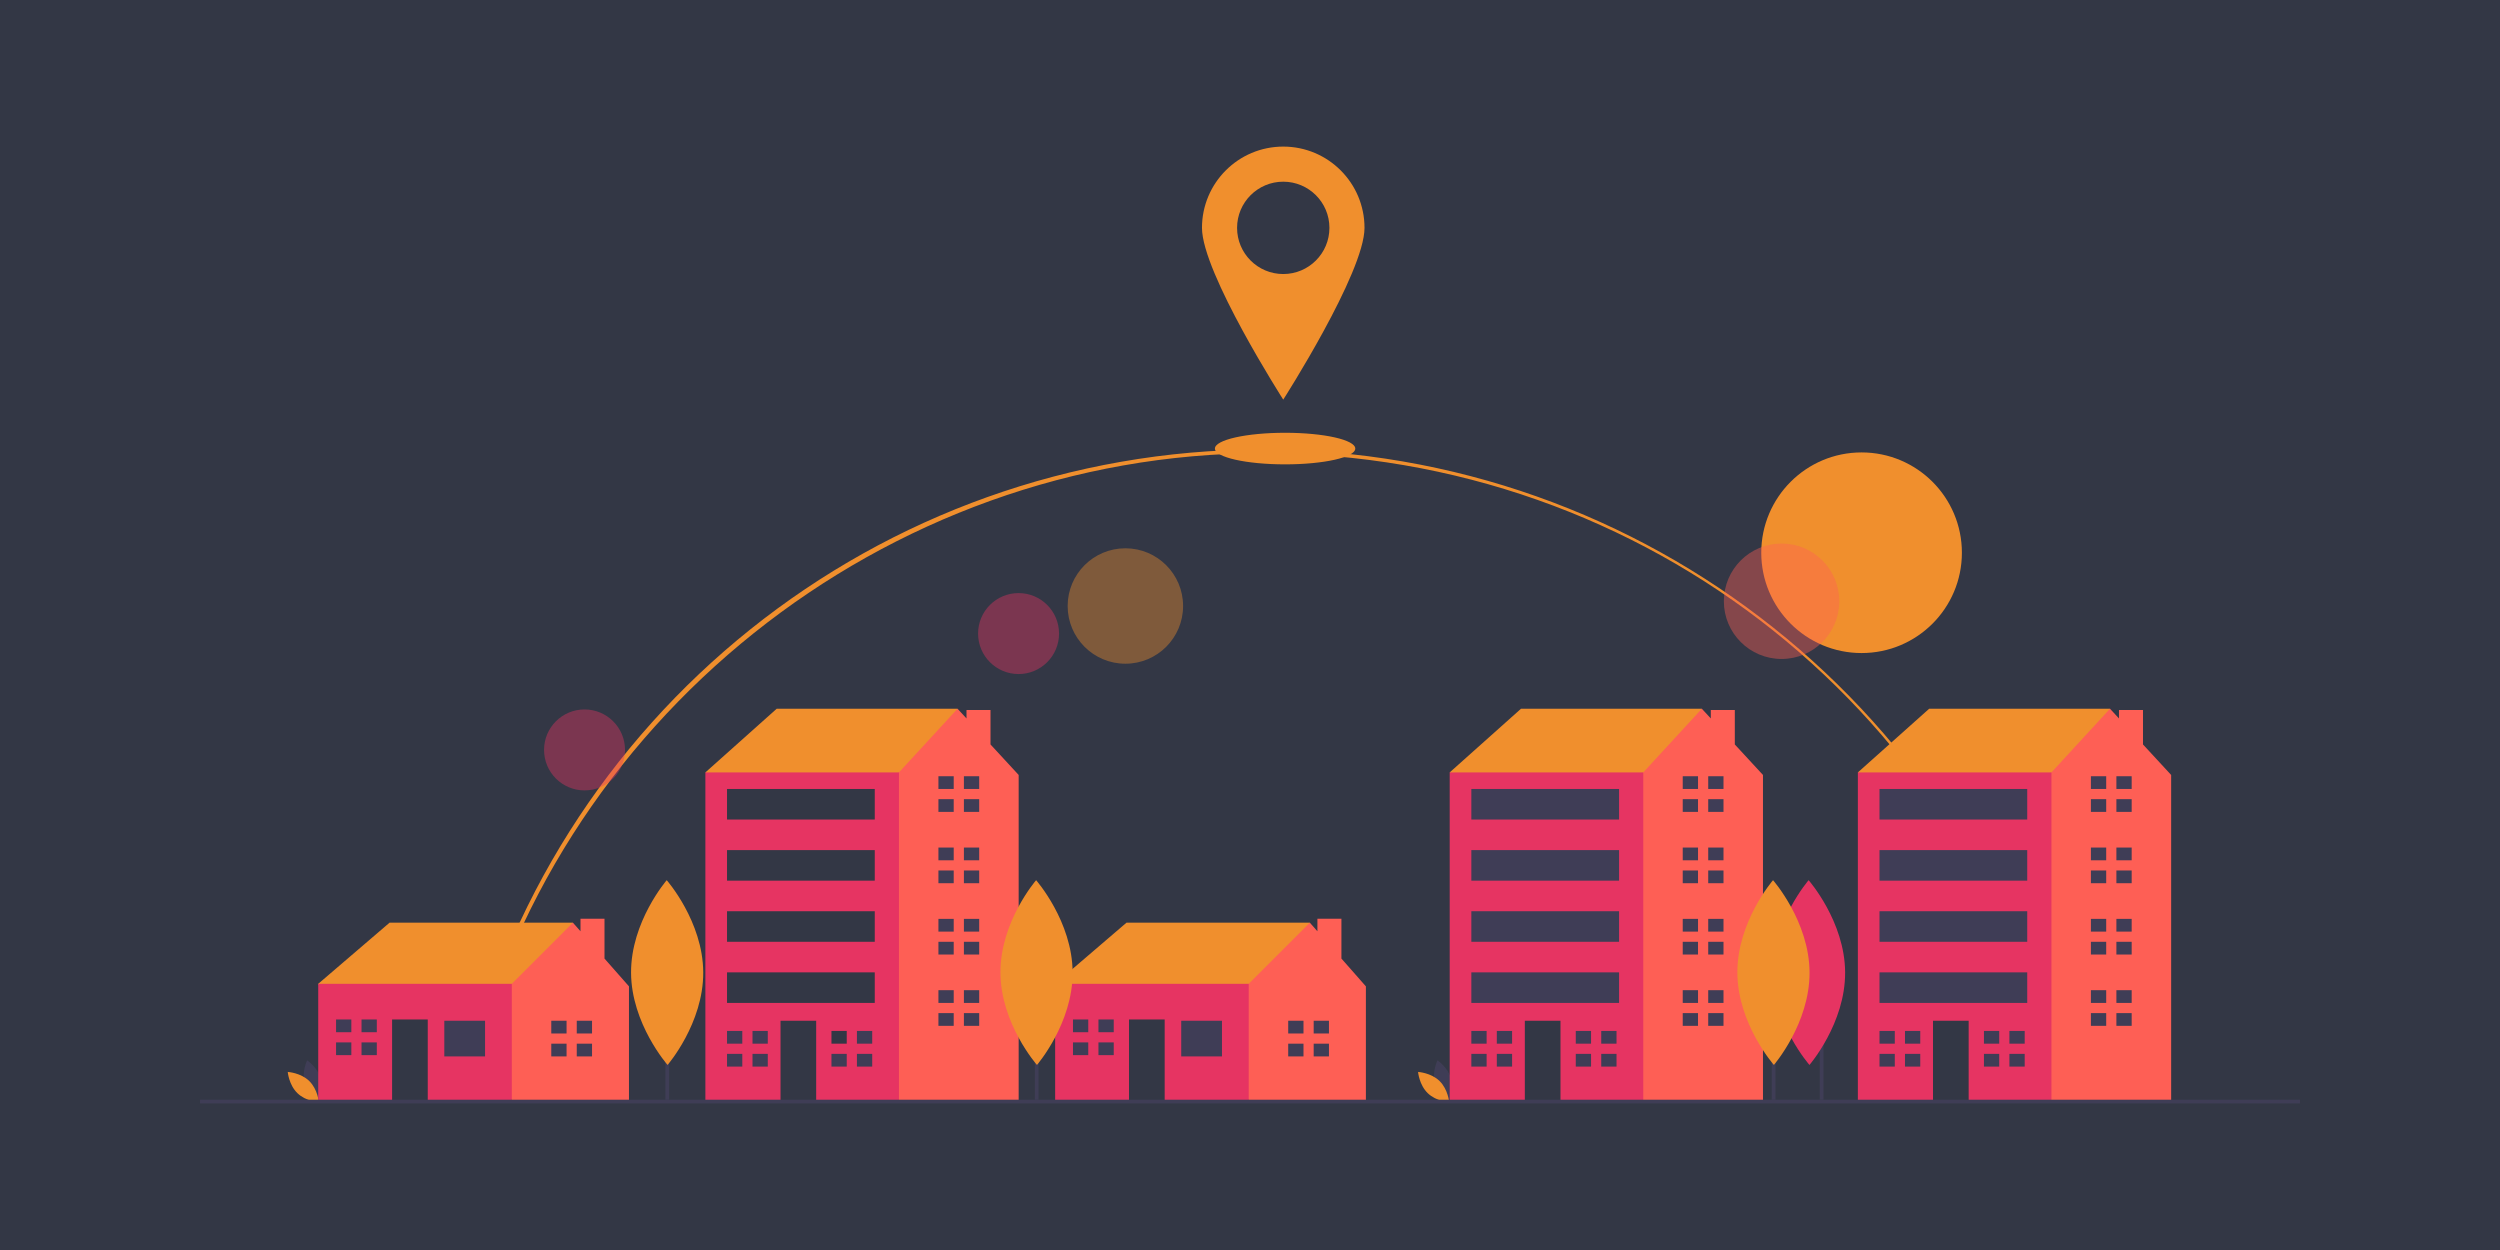
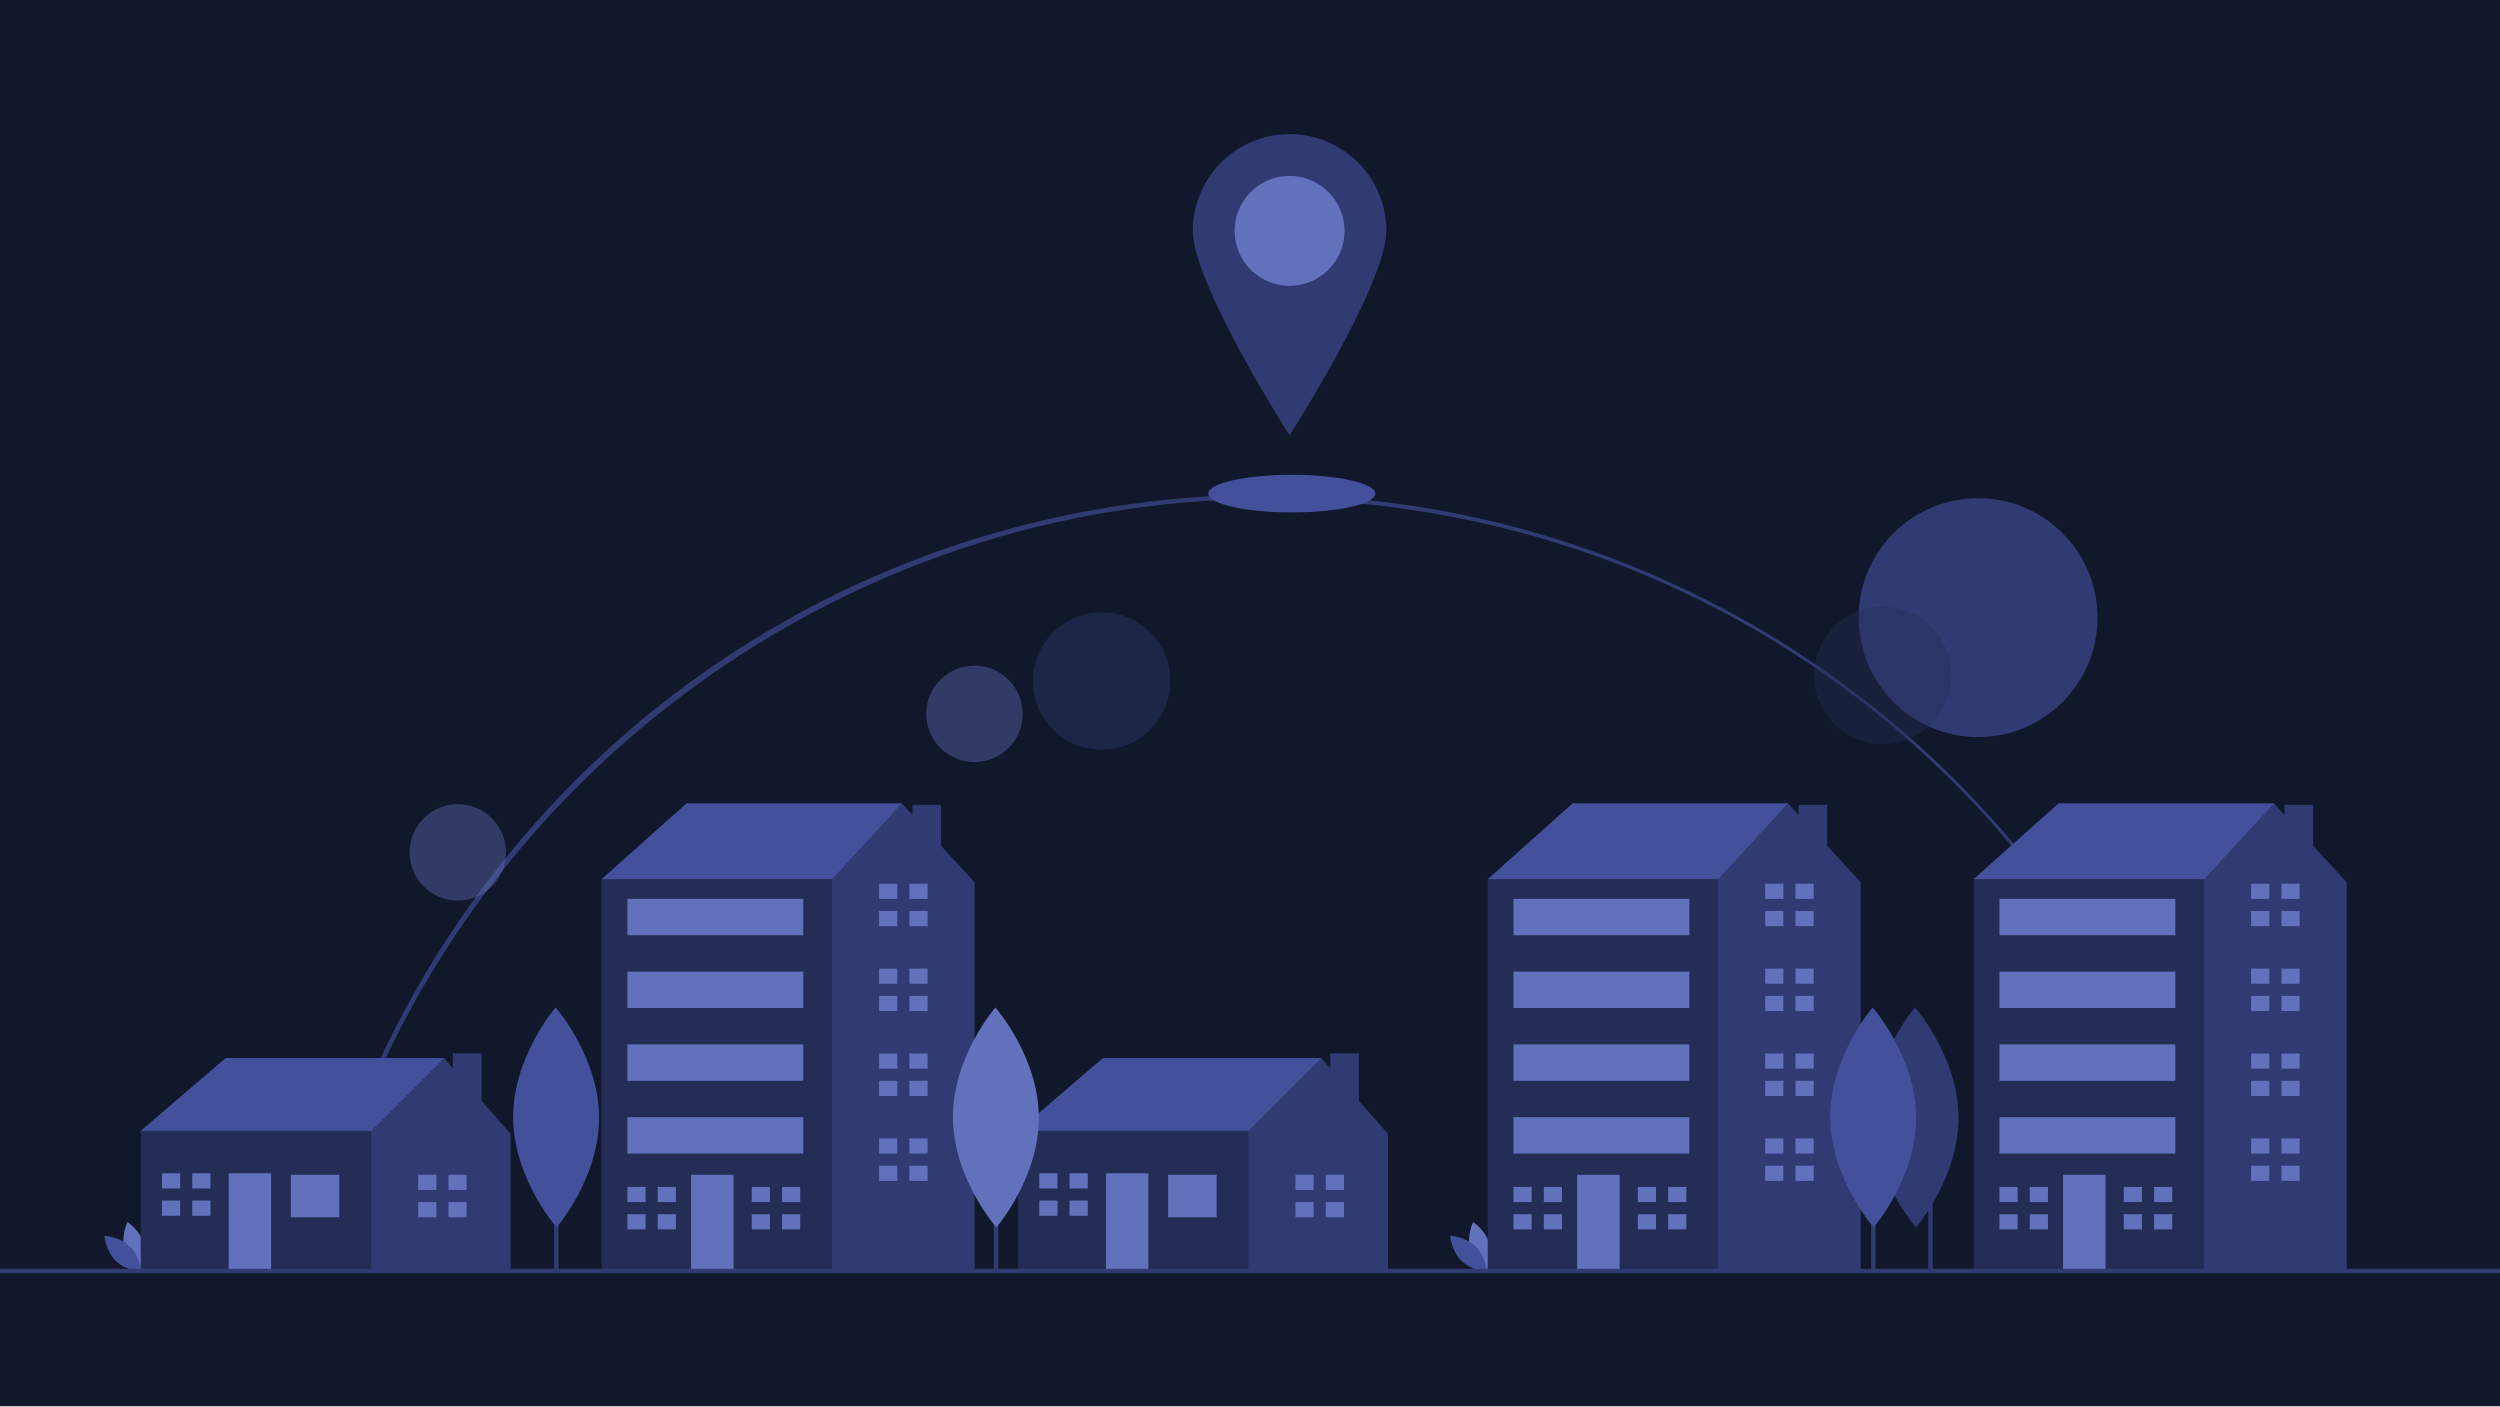
- <svg xmlns="http://www.w3.org/2000/svg" width="1024" height="512" viewBox="0 0 1024 512">
+ <svg xmlns="http://www.w3.org/2000/svg" width="1920" height="1080" viewBox="0 0 1920 1080">
  <defs>
    <clipPath id="clip-login-bg">
-       <rect width="1024" height="512" />
+       <rect width="1920" height="1080" />
    </clipPath>
  </defs>
  <g id="login-bg" clip-path="url(#clip-login-bg)">
-     <rect width="1024" height="512" fill="#333745" />
-     <g id="hpuse_3" data-name="hpuse 3" transform="translate(81.93 60.045)">
-       <path id="Path_3" data-name="Path 3" d="M175.289,617.183l-1.476-.332a335.98,335.98,0,0,1,655.21-.893l-1.474.335C792.708,463.321,658.64,356.485,501.519,356.485,346.456,356.485,209.257,466.124,175.289,617.183Z" transform="translate(-66.153 -230.905)" fill="#f08f2d" />
-       <circle id="Ellipse_1" data-name="Ellipse 1" cx="41.089" cy="41.089" r="41.089" transform="translate(639.483 125.267)" fill="#f08f2d" />
-       <rect id="Rectangle_1" data-name="Rectangle 1" width="1.513" height="59.764" transform="translate(663.451 330.634)" fill="#3f3d56" />
-       <circle id="Ellipse_2" data-name="Ellipse 2" cx="23.639" cy="23.639" r="23.639" transform="translate(355.384 164.534)" fill="#f08f2d" opacity="0.4" />
-       <circle id="Ellipse_3" data-name="Ellipse 3" cx="16.583" cy="16.583" r="16.583" transform="translate(318.691 182.881)" fill="#e63462" opacity="0.4" />
-       <circle id="Ellipse_4" data-name="Ellipse 4" cx="16.583" cy="16.583" r="16.583" transform="translate(140.913 230.54)" fill="#e63462" opacity="0.4" />
-       <circle id="Ellipse_5" data-name="Ellipse 5" cx="23.639" cy="23.639" r="23.639" transform="translate(624.161 162.589)" fill="#fe5f55" opacity="0.4" />
-       <path id="Path_6" data-name="Path 6" d="M88.006,695.191c1.282,4.737,5.671,7.671,5.671,7.671s2.312-4.746,1.03-9.484-5.671-7.671-5.671-7.671S86.725,690.454,88.006,695.191Z" transform="translate(-45.165 -311.44)" fill="#3f3d56" />
-       <path id="Path_7" data-name="Path 7" d="M87.791,695.7c3.516,3.423,3.946,8.685,3.946,8.685s-5.272-.288-8.788-3.711S79,691.993,79,691.993,84.275,692.281,87.791,695.7Z" transform="translate(-43.067 -312.97)" fill="#f08f2d" />
-       <path id="Path_8" data-name="Path 8" d="M700.006,695.191c1.281,4.737,5.671,7.671,5.671,7.671s2.312-4.746,1.03-9.484-5.671-7.671-5.671-7.671S698.725,690.454,700.006,695.191Z" transform="translate(-194.187 -311.44)" fill="#3f3d56" />
-       <path id="Path_9" data-name="Path 9" d="M699.791,695.7c3.516,3.423,3.946,8.685,3.946,8.685s-5.272-.288-8.788-3.711S691,691.993,691,691.993,696.274,692.281,699.791,695.7Z" transform="translate(-192.089 -312.97)" fill="#f08f2d" />
-       <path id="Path_10" data-name="Path 10" d="M67.13,450.465,64,445.249,93.211,420.21h75.116v7.3L141.2,456.725l-31.3,6.259Z" transform="translate(-15.584 -102.321)" fill="#f08f2d" />
-       <path id="Path_11" data-name="Path 11" d="M203.756,434.379V418.056h-9.835V423.2l-3.1-3.518-25.039,25.039-4.174,4.173L156.4,469.763l9.39,22.951h47.99V445.767Z" transform="translate(-38.083 -101.796)" fill="#fe5f55" />
-       <rect id="Rectangle_2" data-name="Rectangle 2" width="79.289" height="47.99" transform="translate(48.416 342.928)" fill="#e63462" />
-       <rect id="Rectangle_3" data-name="Rectangle 3" width="16.692" height="14.606" transform="translate(100.058 358.055)" fill="#3f3d56" />
-       <rect id="Rectangle_4" data-name="Rectangle 4" width="14.606" height="33.385" transform="translate(78.671 357.533)" fill="#333745" />
-       <path id="Path_12" data-name="Path 12" d="M79.913,477.831v-5.216H73.654v5.216h6.259Z" transform="translate(-17.935 -115.082)" fill="#3f3d56" />
-       <path id="Path_13" data-name="Path 13" d="M79.391,485.026H73.654v5.217h6.259v-5.217Z" transform="translate(-17.935 -118.104)" fill="#3f3d56" />
-       <rect id="Rectangle_5" data-name="Rectangle 5" width="6.26" height="5.216" transform="translate(66.152 357.533)" fill="#3f3d56" />
-       <rect id="Rectangle_6" data-name="Rectangle 6" width="6.26" height="5.216" transform="translate(66.152 366.922)" fill="#3f3d56" />
-       <path id="Path_14" data-name="Path 14" d="M196.445,478.521V473.3h-6.26v5.217h6.26Z" transform="translate(-46.31 -115.249)" fill="#3f3d56" />
-       <path id="Path_15" data-name="Path 15" d="M195.923,485.716h-5.738v5.216h6.26v-5.216Z" transform="translate(-46.31 -118.272)" fill="#3f3d56" />
-       <rect id="Rectangle_7" data-name="Rectangle 7" width="6.26" height="5.216" transform="translate(154.308 358.055)" fill="#3f3d56" />
-       <rect id="Rectangle_8" data-name="Rectangle 8" width="6.26" height="5.216" transform="translate(154.308 367.444)" fill="#3f3d56" />
-       <path id="Path_16" data-name="Path 16" d="M466.13,450.465,463,445.249l29.211-25.039h75.116v7.3L540.2,456.725l-31.3,6.259Z" transform="translate(-112.74 -102.321)" fill="#f08f2d" />
-       <path id="Path_17" data-name="Path 17" d="M602.756,434.379V418.056h-9.835V423.2l-3.1-3.518-25.039,25.039-4.174,4.173L555.4,469.763l9.39,22.951h47.99V445.767Z" transform="translate(-135.239 -101.796)" fill="#fe5f55" />
-       <rect id="Rectangle_9" data-name="Rectangle 9" width="79.289" height="47.99" transform="translate(350.26 342.928)" fill="#e63462" />
-       <rect id="Rectangle_10" data-name="Rectangle 10" width="16.692" height="14.606" transform="translate(401.901 358.055)" fill="#3f3d56" />
-       <rect id="Rectangle_11" data-name="Rectangle 11" width="14.606" height="33.385" transform="translate(380.514 357.533)" fill="#333745" />
-       <path id="Path_18" data-name="Path 18" d="M478.913,477.831v-5.216h-6.259v5.216h6.259Z" transform="translate(-115.091 -115.082)" fill="#3f3d56" />
-       <path id="Path_19" data-name="Path 19" d="M478.391,485.026h-5.737v5.217h6.259v-5.217Z" transform="translate(-115.091 -118.104)" fill="#3f3d56" />
-       <rect id="Rectangle_12" data-name="Rectangle 12" width="6.26" height="5.216" transform="translate(367.995 357.533)" fill="#3f3d56" />
-       <rect id="Rectangle_13" data-name="Rectangle 13" width="6.26" height="5.216" transform="translate(367.995 366.922)" fill="#3f3d56" />
-       <path id="Path_20" data-name="Path 20" d="M595.445,478.521V473.3h-6.26v5.217h6.26Z" transform="translate(-143.466 -115.249)" fill="#3f3d56" />
-       <path id="Path_21" data-name="Path 21" d="M594.923,485.716h-5.738v5.216h6.26v-5.216Z" transform="translate(-143.466 -118.272)" fill="#3f3d56" />
-       <rect id="Rectangle_14" data-name="Rectangle 14" width="6.26" height="5.216" transform="translate(456.151 358.055)" fill="#3f3d56" />
-       <rect id="Rectangle_15" data-name="Rectangle 15" width="6.26" height="5.216" transform="translate(456.151 367.444)" fill="#3f3d56" />
-       <path id="Path_22" data-name="Path 22" d="M278.836,334.622l-5.216-4.174,29.211-26.082H376.9v22.952l-47.99,32.342Z" transform="translate(-66.626 -74.113)" fill="#f08f2d" />
-       <path id="Path_23" data-name="Path 23" d="M408.221,319V304.888h-9.835v3.456l-3.671-3.977-24,26.082-9.389,6.26L346.773,443.075l21.956,21.956h51.026V331.492Z" transform="translate(-84.439 -74.113)" fill="#fe5f55" />
-       <rect id="Rectangle_16" data-name="Rectangle 16" width="79.289" height="134.582" transform="translate(206.994 256.336)" fill="#e63462" />
-       <rect id="Rectangle_17" data-name="Rectangle 17" width="14.606" height="32.863" transform="translate(237.77 358.055)" fill="#333745" />
-       <path id="Path_24" data-name="Path 24" d="M291.6,484.037v-5.216h-6.259v5.216H291.6Z" transform="translate(-69.481 -116.593)" fill="#3f3d56" />
-       <path id="Path_25" data-name="Path 25" d="M291.08,491.232h-5.738v5.217H291.6v-5.217Z" transform="translate(-69.481 -119.615)" fill="#3f3d56" />
-       <rect id="Rectangle_18" data-name="Rectangle 18" width="6.26" height="5.216" transform="translate(226.293 362.228)" fill="#3f3d56" />
-       <rect id="Rectangle_19" data-name="Rectangle 19" width="6.26" height="5.216" transform="translate(226.293 371.617)" fill="#3f3d56" />
-       <path id="Path_26" data-name="Path 26" d="M348.143,484.037v-5.216h-6.259v5.216h6.259Z" transform="translate(-83.249 -116.593)" fill="#333745" />
-       <path id="Path_27" data-name="Path 27" d="M347.622,491.232h-5.738v5.217h6.259v-5.217Z" transform="translate(-83.249 -119.615)" fill="#3f3d56" />
-       <rect id="Rectangle_20" data-name="Rectangle 20" width="6.26" height="5.216" transform="translate(269.068 362.228)" fill="#3f3d56" />
-       <rect id="Rectangle_21" data-name="Rectangle 21" width="6.26" height="5.216" transform="translate(269.068 371.617)" fill="#3f3d56" />
-       <path id="Path_28" data-name="Path 28" d="M406.064,346.129v-5.216H399.8v5.216h6.259Z" transform="translate(-97.352 -83.012)" fill="#3f3d56" />
-       <path id="Path_29" data-name="Path 29" d="M405.543,353.325H399.8v5.216h6.259v-5.216Z" transform="translate(-97.352 -86.035)" fill="#3f3d56" />
-       <rect id="Rectangle_22" data-name="Rectangle 22" width="6.26" height="5.216" transform="translate(312.885 257.901)" fill="#3f3d56" />
-       <rect id="Rectangle_23" data-name="Rectangle 23" width="6.26" height="5.216" transform="translate(312.885 267.29)" fill="#3f3d56" />
-       <path id="Path_30" data-name="Path 30" d="M406.064,384.744v-5.217H399.8v5.217h6.259Z" transform="translate(-97.352 -92.415)" fill="#3f3d56" />
-       <path id="Path_31" data-name="Path 31" d="M405.543,391.939H399.8v5.216h6.259v-5.216Z" transform="translate(-97.352 -95.437)" fill="#3f3d56" />
-       <rect id="Rectangle_24" data-name="Rectangle 24" width="6.26" height="5.216" transform="translate(312.885 287.112)" fill="#3f3d56" />
-       <rect id="Rectangle_25" data-name="Rectangle 25" width="6.26" height="5.216" transform="translate(312.885 296.502)" fill="#3f3d56" />
-       <path id="Path_32" data-name="Path 32" d="M406.064,423.358v-5.217H399.8v5.217h6.259Z" transform="translate(-97.352 -101.817)" fill="#3f3d56" />
-       <path id="Path_33" data-name="Path 33" d="M405.543,430.553H399.8v5.216h6.259v-5.216Z" transform="translate(-97.352 -104.84)" fill="#3f3d56" />
-       <rect id="Rectangle_26" data-name="Rectangle 26" width="6.26" height="5.216" transform="translate(312.885 316.324)" fill="#3f3d56" />
-       <rect id="Rectangle_27" data-name="Rectangle 27" width="6.26" height="5.216" transform="translate(312.885 325.714)" fill="#3f3d56" />
-       <path id="Path_34" data-name="Path 34" d="M406.064,461.972v-5.217H399.8v5.217h6.259Z" transform="translate(-97.352 -111.22)" fill="#3f3d56" />
-       <path id="Path_35" data-name="Path 35" d="M405.543,469.167H399.8v5.216h6.259v-5.216Z" transform="translate(-97.352 -114.242)" fill="#3f3d56" />
-       <rect id="Rectangle_28" data-name="Rectangle 28" width="6.26" height="5.216" transform="translate(312.885 345.535)" fill="#3f3d56" />
-       <rect id="Rectangle_29" data-name="Rectangle 29" width="6.26" height="5.216" transform="translate(312.885 354.925)" fill="#3f3d56" />
-       <rect id="Rectangle_30" data-name="Rectangle 30" width="60.51" height="12.519" transform="translate(215.861 263.117)" fill="#333745" />
-       <rect id="Rectangle_31" data-name="Rectangle 31" width="60.51" height="12.519" transform="translate(215.861 288.156)" fill="#333745" />
-       <rect id="Rectangle_32" data-name="Rectangle 32" width="60.51" height="12.519" transform="translate(215.861 313.194)" fill="#333745" />
-       <rect id="Rectangle_33" data-name="Rectangle 33" width="60.51" height="12.519" transform="translate(215.861 338.233)" fill="#333745" />
-       <path id="Path_36" data-name="Path 36" d="M681.836,334.622l-5.216-4.174,29.211-26.082H779.9v22.952l-47.99,32.342Z" transform="translate(-164.757 -74.113)" fill="#f08f2d" />
-       <path id="Path_37" data-name="Path 37" d="M811.221,319V304.888h-9.834v3.456l-3.671-3.977-24,26.082-9.389,6.26L749.773,443.075l21.956,21.956h51.026V331.492Z" transform="translate(-182.57 -74.113)" fill="#fe5f55" />
-       <rect id="Rectangle_34" data-name="Rectangle 34" width="79.289" height="134.582" transform="translate(511.863 256.336)" fill="#e63462" />
-       <rect id="Rectangle_35" data-name="Rectangle 35" width="14.606" height="32.863" transform="translate(542.639 358.055)" fill="#333745" />
-       <path id="Path_38" data-name="Path 38" d="M694.6,484.037v-5.216h-6.259v5.216H694.6Z" transform="translate(-167.611 -116.593)" fill="#3f3d56" />
-       <path id="Path_39" data-name="Path 39" d="M694.08,491.232h-5.738v5.217H694.6v-5.217Z" transform="translate(-167.611 -119.615)" fill="#3f3d56" />
-       <rect id="Rectangle_36" data-name="Rectangle 36" width="6.26" height="5.216" transform="translate(531.163 362.228)" fill="#3f3d56" />
-       <rect id="Rectangle_37" data-name="Rectangle 37" width="6.26" height="5.216" transform="translate(531.163 371.617)" fill="#3f3d56" />
-       <path id="Path_40" data-name="Path 40" d="M751.143,484.037v-5.216h-6.259v5.216h6.259Z" transform="translate(-181.379 -116.593)" fill="#3f3d56" />
-       <path id="Path_41" data-name="Path 41" d="M750.622,491.232h-5.738v5.217h6.259v-5.217Z" transform="translate(-181.379 -119.615)" fill="#3f3d56" />
-       <rect id="Rectangle_38" data-name="Rectangle 38" width="6.26" height="5.216" transform="translate(573.938 362.228)" fill="#3f3d56" />
-       <rect id="Rectangle_39" data-name="Rectangle 39" width="6.26" height="5.216" transform="translate(573.938 371.617)" fill="#3f3d56" />
-       <path id="Path_42" data-name="Path 42" d="M809.064,346.129v-5.216H802.8v5.216h6.259Z" transform="translate(-195.483 -83.012)" fill="#3f3d56" />
-       <path id="Path_43" data-name="Path 43" d="M808.543,353.325H802.8v5.216h6.259v-5.216Z" transform="translate(-195.483 -86.035)" fill="#3f3d56" />
-       <rect id="Rectangle_40" data-name="Rectangle 40" width="6.26" height="5.216" transform="translate(617.755 257.901)" fill="#3f3d56" />
-       <rect id="Rectangle_41" data-name="Rectangle 41" width="6.26" height="5.216" transform="translate(617.755 267.29)" fill="#3f3d56" />
-       <path id="Path_44" data-name="Path 44" d="M809.064,384.744v-5.217H802.8v5.217h6.259Z" transform="translate(-195.483 -92.415)" fill="#3f3d56" />
-       <path id="Path_45" data-name="Path 45" d="M808.543,391.939H802.8v5.216h6.259v-5.216Z" transform="translate(-195.483 -95.437)" fill="#3f3d56" />
-       <rect id="Rectangle_42" data-name="Rectangle 42" width="6.26" height="5.216" transform="translate(617.755 287.112)" fill="#3f3d56" />
-       <rect id="Rectangle_43" data-name="Rectangle 43" width="6.26" height="5.216" transform="translate(617.755 296.502)" fill="#3f3d56" />
-       <path id="Path_46" data-name="Path 46" d="M809.064,423.358v-5.217H802.8v5.217h6.259Z" transform="translate(-195.483 -101.817)" fill="#3f3d56" />
-       <path id="Path_47" data-name="Path 47" d="M808.543,430.553H802.8v5.216h6.259v-5.216Z" transform="translate(-195.483 -104.84)" fill="#3f3d56" />
-       <rect id="Rectangle_44" data-name="Rectangle 44" width="6.26" height="5.216" transform="translate(617.755 316.324)" fill="#3f3d56" />
-       <rect id="Rectangle_45" data-name="Rectangle 45" width="6.26" height="5.216" transform="translate(617.755 325.714)" fill="#3f3d56" />
-       <path id="Path_48" data-name="Path 48" d="M809.064,461.972v-5.217H802.8v5.217h6.259Z" transform="translate(-195.483 -111.22)" fill="#3f3d56" />
-       <path id="Path_49" data-name="Path 49" d="M808.543,469.167H802.8v5.216h6.259v-5.216Z" transform="translate(-195.483 -114.242)" fill="#3f3d56" />
-       <rect id="Rectangle_46" data-name="Rectangle 46" width="6.26" height="5.216" transform="translate(617.755 345.535)" fill="#3f3d56" />
-       <rect id="Rectangle_47" data-name="Rectangle 47" width="6.26" height="5.216" transform="translate(617.755 354.925)" fill="#3f3d56" />
-       <rect id="Rectangle_48" data-name="Rectangle 48" width="60.51" height="12.519" transform="translate(520.731 263.117)" fill="#3f3d56" />
-       <rect id="Rectangle_49" data-name="Rectangle 49" width="60.51" height="12.519" transform="translate(520.731 288.156)" fill="#3f3d56" />
-       <rect id="Rectangle_50" data-name="Rectangle 50" width="60.51" height="12.519" transform="translate(520.731 313.194)" fill="#3f3d56" />
-       <rect id="Rectangle_51" data-name="Rectangle 51" width="60.51" height="12.519" transform="translate(520.731 338.233)" fill="#3f3d56" />
-       <path id="Path_50" data-name="Path 50" d="M902.836,334.622l-5.216-4.174,29.212-26.082H1000.9v22.952l-47.992,32.342Z" transform="translate(-218.57 -74.113)" fill="#f08f2d" />
-       <path id="Path_51" data-name="Path 51" d="M1032.221,319V304.888h-9.835v3.456l-3.669-3.977-24,26.082-9.39,6.26L970.773,443.075l21.956,21.956h51.029V331.492Z" transform="translate(-236.383 -74.113)" fill="#fe5f55" />
-       <rect id="Rectangle_52" data-name="Rectangle 52" width="79.289" height="134.582" transform="translate(679.05 256.336)" fill="#e63462" />
-       <rect id="Rectangle_53" data-name="Rectangle 53" width="14.606" height="32.863" transform="translate(709.826 358.055)" fill="#333745" />
-       <path id="Path_52" data-name="Path 52" d="M915.6,484.037v-5.216h-6.259v5.216H915.6Z" transform="translate(-221.425 -116.593)" fill="#3f3d56" />
-       <path id="Path_53" data-name="Path 53" d="M915.08,491.232h-5.738v5.217H915.6v-5.217Z" transform="translate(-221.425 -119.615)" fill="#3f3d56" />
-       <rect id="Rectangle_54" data-name="Rectangle 54" width="6.26" height="5.216" transform="translate(698.349 362.228)" fill="#3f3d56" />
-       <rect id="Rectangle_55" data-name="Rectangle 55" width="6.26" height="5.216" transform="translate(698.349 371.617)" fill="#3f3d56" />
-       <path id="Path_54" data-name="Path 54" d="M972.143,484.037v-5.216h-6.259v5.216h6.259Z" transform="translate(-235.193 -116.593)" fill="#3f3d56" />
-       <path id="Path_55" data-name="Path 55" d="M971.622,491.232h-5.738v5.217h6.259v-5.217Z" transform="translate(-235.193 -119.615)" fill="#3f3d56" />
-       <rect id="Rectangle_56" data-name="Rectangle 56" width="6.26" height="5.216" transform="translate(741.124 362.228)" fill="#3f3d56" />
-       <rect id="Rectangle_57" data-name="Rectangle 57" width="6.26" height="5.216" transform="translate(741.124 371.617)" fill="#3f3d56" />
-       <path id="Path_56" data-name="Path 56" d="M1030.064,346.129v-5.216H1023.8v5.216h6.264Z" transform="translate(-249.295 -83.012)" fill="#3f3d56" />
-       <path id="Path_57" data-name="Path 57" d="M1029.542,353.325H1023.8v5.216h6.264v-5.216Z" transform="translate(-249.295 -86.035)" fill="#3f3d56" />
-       <rect id="Rectangle_58" data-name="Rectangle 58" width="6.26" height="5.216" transform="translate(784.945 257.901)" fill="#3f3d56" />
-       <rect id="Rectangle_59" data-name="Rectangle 59" width="6.26" height="5.216" transform="translate(784.945 267.29)" fill="#3f3d56" />
-       <path id="Path_58" data-name="Path 58" d="M1030.064,384.744v-5.217H1023.8v5.217h6.264Z" transform="translate(-249.295 -92.415)" fill="#3f3d56" />
-       <path id="Path_59" data-name="Path 59" d="M1029.542,391.939H1023.8v5.216h6.264v-5.216Z" transform="translate(-249.295 -95.437)" fill="#3f3d56" />
-       <rect id="Rectangle_60" data-name="Rectangle 60" width="6.26" height="5.216" transform="translate(784.945 287.112)" fill="#3f3d56" />
-       <rect id="Rectangle_61" data-name="Rectangle 61" width="6.26" height="5.216" transform="translate(784.945 296.502)" fill="#3f3d56" />
-       <path id="Path_60" data-name="Path 60" d="M1030.064,423.358v-5.217H1023.8v5.217h6.264Z" transform="translate(-249.295 -101.817)" fill="#3f3d56" />
-       <path id="Path_61" data-name="Path 61" d="M1029.542,430.553H1023.8v5.216h6.264v-5.216Z" transform="translate(-249.295 -104.84)" fill="#3f3d56" />
-       <rect id="Rectangle_62" data-name="Rectangle 62" width="6.26" height="5.216" transform="translate(784.945 316.324)" fill="#3f3d56" />
-       <rect id="Rectangle_63" data-name="Rectangle 63" width="6.26" height="5.216" transform="translate(784.945 325.714)" fill="#3f3d56" />
-       <path id="Path_62" data-name="Path 62" d="M1030.064,461.972v-5.217H1023.8v5.217h6.264Z" transform="translate(-249.295 -111.22)" fill="#3f3d56" />
-       <path id="Path_63" data-name="Path 63" d="M1029.542,469.167H1023.8v5.216h6.264v-5.216Z" transform="translate(-249.295 -114.242)" fill="#3f3d56" />
-       <rect id="Rectangle_64" data-name="Rectangle 64" width="6.26" height="5.216" transform="translate(784.945 345.535)" fill="#3f3d56" />
-       <rect id="Rectangle_65" data-name="Rectangle 65" width="6.26" height="5.216" transform="translate(784.945 354.925)" fill="#3f3d56" />
-       <rect id="Rectangle_66" data-name="Rectangle 66" width="60.51" height="12.519" transform="translate(687.917 263.117)" fill="#3f3d56" />
-       <rect id="Rectangle_67" data-name="Rectangle 67" width="60.51" height="12.519" transform="translate(687.917 288.156)" fill="#3f3d56" />
-       <rect id="Rectangle_68" data-name="Rectangle 68" width="60.51" height="12.519" transform="translate(687.917 313.194)" fill="#3f3d56" />
-       <rect id="Rectangle_69" data-name="Rectangle 69" width="60.51" height="12.519" transform="translate(687.917 338.233)" fill="#3f3d56" />
-       <rect id="Rectangle_70" data-name="Rectangle 70" width="860.141" height="1.513" transform="translate(0 390.397)" fill="#3f3d56" />
-       <rect id="Rectangle_71" data-name="Rectangle 71" width="1.513" height="59.764" transform="translate(190.638 330.634)" fill="#3f3d56" />
-       <path id="Path_64" data-name="Path 64" d="M294.443,625.938c.1,20.9-14.606,37.907-14.606,37.907s-14.859-16.873-14.955-37.771,14.606-37.907,14.606-37.907S294.346,605.041,294.443,625.938Z" transform="translate(-88.328 -287.689)" fill="#f08f2d" />
-       <rect id="Rectangle_72" data-name="Rectangle 72" width="1.513" height="59.764" transform="translate(341.938 330.634)" fill="#3f3d56" />
-       <path id="Path_65" data-name="Path 65" d="M494.443,625.938c.1,20.9-14.606,37.907-14.606,37.907s-14.859-16.873-14.955-37.771,14.606-37.907,14.606-37.907S494.346,605.041,494.443,625.938Z" transform="translate(-137.028 -287.689)" fill="#f08f2d" />
-       <rect id="Rectangle_73" data-name="Rectangle 73" width="1.513" height="59.764" transform="translate(643.782 330.634)" fill="#3f3d56" />
-       <path id="Path_68" data-name="Path 68" d="M893.443,625.938c.1,20.9-14.606,37.907-14.606,37.907s-14.859-16.873-14.955-37.771,14.606-37.907,14.606-37.907S893.346,605.041,893.443,625.938Z" transform="translate(-219.61 -287.689)" fill="#e63462" />
-       <path id="Path_66" data-name="Path 66" d="M893.443,625.938c.1,20.9-14.606,37.907-14.606,37.907s-14.859-16.873-14.955-37.771,14.606-37.907,14.606-37.907S893.346,605.041,893.443,625.938Z" transform="translate(-234.185 -287.689)" fill="#f08f2d" />
-       <ellipse id="Ellipse_6" data-name="Ellipse 6" cx="28.747" cy="6.468" rx="28.747" ry="6.468" transform="translate(415.697 117.22)" fill="#f08f2d" />
-       <path id="Path_67" data-name="Path 67" d="M640.572,224.258c0,18.383-33.286,70.354-33.286,70.354S574,242.641,574,224.258a33.286,33.286,0,1,1,66.572,0Z" transform="translate(-163.599 -190.972)" fill="#f08f2d" />
-       <circle id="Ellipse_7" data-name="Ellipse 7" cx="18.913" cy="18.913" r="18.913" transform="translate(424.775 14.374)" fill="#333745" />
+     <rect width="1920" height="1080" fill="#12182b" />
+     <g id="hpuse_3" data-name="hpuse 3" transform="translate(0 103)">
+       <path id="Path_3" data-name="Path 3" d="M177.108,940.279l-3.295-.742c36.738-163.379,129.064-311.741,259.97-417.76A749.955,749.955,0,0,1,1636.368,937.543l-3.291.749C1555.306,596.83,1256.041,358.35,905.316,358.35,559.186,358.35,252.932,603.085,177.108,940.279Z" transform="translate(66.504 -78.033)" fill="#303b73" />
+       <circle id="Ellipse_1" data-name="Ellipse 1" cx="91.72" cy="91.72" r="91.72" transform="translate(1427.45 279.62)" fill="#303b73" />
+       <rect id="Rectangle_1" data-name="Rectangle 1" width="3.377" height="133.404" transform="translate(1480.95 738.038)" fill="#303b73" />
+       <circle id="Ellipse_2" data-name="Ellipse 2" cx="52.767" cy="52.767" r="52.767" transform="translate(793.286 367.272)" fill="#303b73" opacity="0.4" />
+       <circle id="Ellipse_3" data-name="Ellipse 3" cx="37.016" cy="37.016" r="37.016" transform="translate(711.379 408.225)" fill="#6271bc" opacity="0.4" />
+       <circle id="Ellipse_4" data-name="Ellipse 4" cx="37.016" cy="37.016" r="37.016" transform="translate(314.545 514.61)" fill="#6271bc" opacity="0.4" />
+       <circle id="Ellipse_5" data-name="Ellipse 5" cx="52.767" cy="52.767" r="52.767" transform="translate(1393.248 362.931)" fill="#242d56" opacity="0.4" />
+       <path id="Path_6" data-name="Path 6" d="M88.483,706.877C91.343,717.451,101.141,724,101.141,724s5.16-10.6,2.3-21.169-12.658-17.123-12.658-17.123S85.622,696.3,88.483,706.877Z" transform="translate(7.147 149.73)" fill="#6271bc" />
+       <path id="Path_7" data-name="Path 7" d="M98.62,700.276c7.849,7.641,8.808,19.387,8.808,19.387s-11.767-.643-19.617-8.283S79,691.993,79,691.993,90.77,692.636,98.62,700.276Z" transform="translate(1.213 154.058)" fill="#43519d" />
+       <path id="Path_8" data-name="Path 8" d="M700.483,706.877C703.344,717.451,713.142,724,713.142,724s5.16-10.6,2.3-21.169-12.658-17.123-12.658-17.123S697.623,696.3,700.483,706.877Z" transform="translate(428.603 149.73)" fill="#6271bc" />
+       <path id="Path_9" data-name="Path 9" d="M710.62,700.276c7.849,7.641,8.808,19.387,8.808,19.387s-11.767-.643-19.617-8.283S691,691.993,691,691.993,702.769,692.636,710.62,700.276Z" transform="translate(422.67 154.058)" fill="#43519d" />
+       <path id="Path_10" data-name="Path 10" d="M70.986,487.744,64,476.1l65.206-55.891H296.879v16.3l-60.548,65.207L166.466,515.69Z" transform="translate(44.074 289.379)" fill="#43519d" />
+       <path id="Path_11" data-name="Path 11" d="M262.111,454.492V418.056H240.159v11.49l-6.91-7.852-55.891,55.891-9.316,9.315L156.4,533.476l20.96,51.232H284.481V479.913Z" transform="translate(107.704 287.896)" fill="#303b73" />
+       <rect id="Rectangle_2" data-name="Rectangle 2" width="176.988" height="107.124" transform="translate(108.074 765.48)" fill="#242d56" />
+       <rect id="Rectangle_3" data-name="Rectangle 3" width="37.26" height="32.603" transform="translate(223.348 799.247)" fill="#6271bc" />
+       <rect id="Rectangle_4" data-name="Rectangle 4" width="32.603" height="74.521" transform="translate(175.608 798.083)" fill="#6271bc" />
+       <path id="Path_12" data-name="Path 12" d="M87.626,484.258V472.615H73.654v11.643H87.626Z" transform="translate(50.722 325.468)" fill="#6271bc" />
+       <path id="Path_13" data-name="Path 13" d="M86.461,485.026H73.654v11.645H87.626V485.026Z" transform="translate(50.722 334.015)" fill="#6271bc" />
+       <rect id="Rectangle_5" data-name="Rectangle 5" width="13.973" height="11.644" transform="translate(147.663 798.083)" fill="#6271bc" />
+       <rect id="Rectangle_6" data-name="Rectangle 6" width="13.973" height="11.644" transform="translate(147.663 819.041)" fill="#6271bc" />
+       <path id="Path_14" data-name="Path 14" d="M204.159,484.949V473.3H190.185v11.645h13.974Z" transform="translate(130.972 325.943)" fill="#6271bc" />
+       <path id="Path_15" data-name="Path 15" d="M202.993,485.716H190.185v11.643h13.974V485.716Z" transform="translate(130.972 334.49)" fill="#6271bc" />
+       <rect id="Rectangle_7" data-name="Rectangle 7" width="13.973" height="11.644" transform="translate(344.445 799.247)" fill="#6271bc" />
+       <rect id="Rectangle_8" data-name="Rectangle 8" width="13.973" height="11.644" transform="translate(344.445 820.206)" fill="#6271bc" />
+       <path id="Path_16" data-name="Path 16" d="M469.986,487.744,463,476.1l65.206-55.891H695.879v16.3l-60.548,65.207L565.466,515.69Z" transform="translate(318.847 289.379)" fill="#43519d" />
+       <path id="Path_17" data-name="Path 17" d="M661.111,454.492V418.056H639.159v11.49l-6.91-7.852-55.891,55.891-9.316,9.315L555.4,533.476l20.96,51.232H683.481V479.913Z" transform="translate(382.477 287.896)" fill="#303b73" />
+       <rect id="Rectangle_9" data-name="Rectangle 9" width="176.988" height="107.124" transform="translate(781.847 765.48)" fill="#242d56" />
+       <rect id="Rectangle_10" data-name="Rectangle 10" width="37.26" height="32.603" transform="translate(897.121 799.247)" fill="#6271bc" />
+       <rect id="Rectangle_11" data-name="Rectangle 11" width="32.603" height="74.521" transform="translate(849.381 798.083)" fill="#6271bc" />
+       <path id="Path_18" data-name="Path 18" d="M486.626,484.258V472.615H472.654v11.643h13.972Z" transform="translate(325.495 325.468)" fill="#6271bc" />
+       <path id="Path_19" data-name="Path 19" d="M485.461,485.026H472.654v11.645h13.972V485.026Z" transform="translate(325.495 334.015)" fill="#6271bc" />
+       <rect id="Rectangle_12" data-name="Rectangle 12" width="13.973" height="11.644" transform="translate(821.436 798.083)" fill="#6271bc" />
+       <rect id="Rectangle_13" data-name="Rectangle 13" width="13.973" height="11.644" transform="translate(821.436 819.041)" fill="#6271bc" />
+       <path id="Path_20" data-name="Path 20" d="M603.159,484.949V473.3H589.185v11.645h13.974Z" transform="translate(405.745 325.943)" fill="#6271bc" />
+       <path id="Path_21" data-name="Path 21" d="M601.994,485.716H589.185v11.643h13.974V485.716Z" transform="translate(405.745 334.49)" fill="#6271bc" />
+       <rect id="Rectangle_14" data-name="Rectangle 14" width="13.973" height="11.644" transform="translate(1018.218 799.247)" fill="#6271bc" />
+       <rect id="Rectangle_15" data-name="Rectangle 15" width="13.973" height="11.644" transform="translate(1018.218 820.206)" fill="#6271bc" />
+       <path id="Path_22" data-name="Path 22" d="M285.263,371.9l-11.643-9.316,65.206-58.22H504.169V355.6L397.045,427.794Z" transform="translate(188.43 209.603)" fill="#43519d" />
+       <path id="Path_23" data-name="Path 23" d="M483.937,337.026v-31.5H461.985v7.714l-8.193-8.877-53.562,58.22L379.271,376.56l-32.5,237.43L395.783,663h113.9V364.915Z" transform="translate(238.807 209.603)" fill="#303b73" />
+       <rect id="Rectangle_16" data-name="Rectangle 16" width="176.988" height="300.413" transform="translate(462.05 572.19)" fill="#242d56" />
+       <rect id="Rectangle_17" data-name="Rectangle 17" width="32.603" height="73.357" transform="translate(530.747 799.247)" fill="#6271bc" />
+       <path id="Path_24" data-name="Path 24" d="M299.314,490.464V478.821H285.342v11.643h13.972Z" transform="translate(196.502 329.742)" fill="#6271bc" />
+       <path id="Path_25" data-name="Path 25" d="M298.151,491.232H285.342v11.645h13.972V491.232Z" transform="translate(196.502 338.289)" fill="#6271bc" />
+       <rect id="Rectangle_18" data-name="Rectangle 18" width="13.973" height="11.644" transform="translate(505.131 808.563)" fill="#6271bc" />
+       <rect id="Rectangle_19" data-name="Rectangle 19" width="13.973" height="11.644" transform="translate(505.131 829.521)" fill="#6271bc" />
+       <path id="Path_26" data-name="Path 26" d="M355.856,490.464V478.821H341.884v11.643h13.972Z" transform="translate(235.44 329.742)" fill="#6271bc" />
+       <path id="Path_27" data-name="Path 27" d="M354.692,491.232H341.884v11.645h13.972V491.232Z" transform="translate(235.44 338.289)" fill="#6271bc" />
+       <rect id="Rectangle_20" data-name="Rectangle 20" width="13.973" height="11.644" transform="translate(600.612 808.563)" fill="#6271bc" />
+       <rect id="Rectangle_21" data-name="Rectangle 21" width="13.973" height="11.644" transform="translate(600.612 829.521)" fill="#6271bc" />
+       <path id="Path_28" data-name="Path 28" d="M413.777,352.556V340.913H399.805v11.643h13.972Z" transform="translate(275.327 234.771)" fill="#6271bc" />
+       <path id="Path_29" data-name="Path 29" d="M412.613,353.325H399.805v11.643h13.972V353.325Z" transform="translate(275.327 243.319)" fill="#6271bc" />
+       <rect id="Rectangle_22" data-name="Rectangle 22" width="13.973" height="11.644" transform="translate(698.421 575.684)" fill="#6271bc" />
+       <rect id="Rectangle_23" data-name="Rectangle 23" width="13.973" height="11.644" transform="translate(698.421 596.644)" fill="#6271bc" />
+       <path id="Path_30" data-name="Path 30" d="M413.777,391.172V379.527H399.805v11.645h13.972Z" transform="translate(275.327 261.363)" fill="#6271bc" />
+       <path id="Path_31" data-name="Path 31" d="M412.613,391.939H399.805v11.643h13.972V391.939Z" transform="translate(275.327 269.91)" fill="#6271bc" />
+       <rect id="Rectangle_24" data-name="Rectangle 24" width="13.973" height="11.644" transform="translate(698.421 640.89)" fill="#6271bc" />
+       <rect id="Rectangle_25" data-name="Rectangle 25" width="13.973" height="11.644" transform="translate(698.421 661.849)" fill="#6271bc" />
+       <path id="Path_32" data-name="Path 32" d="M413.777,429.786V418.141H399.805v11.645h13.972Z" transform="translate(275.327 287.954)" fill="#6271bc" />
+       <path id="Path_33" data-name="Path 33" d="M412.613,430.553H399.805V442.2h13.972V430.553Z" transform="translate(275.327 296.502)" fill="#6271bc" />
+       <rect id="Rectangle_26" data-name="Rectangle 26" width="13.973" height="11.644" transform="translate(698.421 706.095)" fill="#6271bc" />
+       <rect id="Rectangle_27" data-name="Rectangle 27" width="13.973" height="11.644" transform="translate(698.421 727.055)" fill="#6271bc" />
+       <path id="Path_34" data-name="Path 34" d="M413.777,468.4V456.755H399.805V468.4h13.972Z" transform="translate(275.327 314.546)" fill="#6271bc" />
+       <path id="Path_35" data-name="Path 35" d="M412.613,469.167H399.805V480.81h13.972V469.167Z" transform="translate(275.327 323.094)" fill="#6271bc" />
+       <rect id="Rectangle_28" data-name="Rectangle 28" width="13.973" height="11.644" transform="translate(698.421 771.301)" fill="#6271bc" />
+       <rect id="Rectangle_29" data-name="Rectangle 29" width="13.973" height="11.644" transform="translate(698.421 792.261)" fill="#6271bc" />
+       <rect id="Rectangle_30" data-name="Rectangle 30" width="135.069" height="27.945" transform="translate(481.844 587.327)" fill="#6271bc" />
+       <rect id="Rectangle_31" data-name="Rectangle 31" width="135.069" height="27.945" transform="translate(481.844 643.218)" fill="#6271bc" />
+       <rect id="Rectangle_32" data-name="Rectangle 32" width="135.069" height="27.945" transform="translate(481.844 699.109)" fill="#6271bc" />
+       <rect id="Rectangle_33" data-name="Rectangle 33" width="135.069" height="27.945" transform="translate(481.844 755)" fill="#6271bc" />
+       <path id="Path_36" data-name="Path 36" d="M688.263,371.9l-11.643-9.316,65.205-58.22H907.168V355.6L800.045,427.794Z" transform="translate(465.957 209.603)" fill="#43519d" />
+       <path id="Path_37" data-name="Path 37" d="M886.937,337.026v-31.5H864.985v7.714l-8.193-8.877-53.562,58.22L782.271,376.56l-32.5,237.43L798.783,663h113.9V364.915Z" transform="translate(516.334 209.603)" fill="#303b73" />
+       <rect id="Rectangle_34" data-name="Rectangle 34" width="176.988" height="300.413" transform="translate(1142.577 572.19)" fill="#242d56" />
+       <rect id="Rectangle_35" data-name="Rectangle 35" width="32.603" height="73.357" transform="translate(1211.275 799.247)" fill="#6271bc" />
+       <path id="Path_38" data-name="Path 38" d="M702.314,490.464V478.821H688.342v11.643h13.972Z" transform="translate(474.03 329.742)" fill="#6271bc" />
+       <path id="Path_39" data-name="Path 39" d="M701.151,491.232H688.342v11.645h13.972V491.232Z" transform="translate(474.03 338.289)" fill="#6271bc" />
+       <rect id="Rectangle_36" data-name="Rectangle 36" width="13.973" height="11.644" transform="translate(1185.658 808.563)" fill="#6271bc" />
+       <rect id="Rectangle_37" data-name="Rectangle 37" width="13.973" height="11.644" transform="translate(1185.658 829.521)" fill="#6271bc" />
+       <path id="Path_40" data-name="Path 40" d="M758.856,490.464V478.821H744.884v11.643h13.972Z" transform="translate(512.968 329.742)" fill="#6271bc" />
+       <path id="Path_41" data-name="Path 41" d="M757.693,491.232H744.884v11.645h13.972V491.232Z" transform="translate(512.968 338.289)" fill="#6271bc" />
+       <rect id="Rectangle_38" data-name="Rectangle 38" width="13.973" height="11.644" transform="translate(1281.14 808.563)" fill="#6271bc" />
+       <rect id="Rectangle_39" data-name="Rectangle 39" width="13.973" height="11.644" transform="translate(1281.14 829.521)" fill="#6271bc" />
+       <path id="Path_42" data-name="Path 42" d="M816.777,352.556V340.913H802.8v11.643h13.972Z" transform="translate(552.855 234.771)" fill="#6271bc" />
+       <path id="Path_43" data-name="Path 43" d="M815.613,353.325H802.8v11.643h13.972V353.325Z" transform="translate(552.855 243.319)" fill="#6271bc" />
+       <rect id="Rectangle_40" data-name="Rectangle 40" width="13.973" height="11.644" transform="translate(1378.948 575.684)" fill="#6271bc" />
+       <rect id="Rectangle_41" data-name="Rectangle 41" width="13.973" height="11.644" transform="translate(1378.948 596.644)" fill="#6271bc" />
+       <path id="Path_44" data-name="Path 44" d="M816.777,391.172V379.527H802.8v11.645h13.972Z" transform="translate(552.855 261.363)" fill="#6271bc" />
+       <path id="Path_45" data-name="Path 45" d="M815.613,391.939H802.8v11.643h13.972V391.939Z" transform="translate(552.855 269.91)" fill="#6271bc" />
+       <rect id="Rectangle_42" data-name="Rectangle 42" width="13.973" height="11.644" transform="translate(1378.948 640.89)" fill="#6271bc" />
+       <rect id="Rectangle_43" data-name="Rectangle 43" width="13.973" height="11.644" transform="translate(1378.948 661.849)" fill="#6271bc" />
+       <path id="Path_46" data-name="Path 46" d="M816.777,429.786V418.141H802.8v11.645h13.972Z" transform="translate(552.855 287.954)" fill="#6271bc" />
+       <path id="Path_47" data-name="Path 47" d="M815.613,430.553H802.8V442.2h13.972V430.553Z" transform="translate(552.855 296.502)" fill="#6271bc" />
+       <rect id="Rectangle_44" data-name="Rectangle 44" width="13.973" height="11.644" transform="translate(1378.948 706.095)" fill="#6271bc" />
+       <rect id="Rectangle_45" data-name="Rectangle 45" width="13.973" height="11.644" transform="translate(1378.948 727.055)" fill="#6271bc" />
+       <path id="Path_48" data-name="Path 48" d="M816.777,468.4V456.755H802.8V468.4h13.972Z" transform="translate(552.855 314.546)" fill="#6271bc" />
+       <path id="Path_49" data-name="Path 49" d="M815.613,469.167H802.8V480.81h13.972V469.167Z" transform="translate(552.855 323.094)" fill="#6271bc" />
+       <rect id="Rectangle_46" data-name="Rectangle 46" width="13.973" height="11.644" transform="translate(1378.948 771.301)" fill="#6271bc" />
+       <rect id="Rectangle_47" data-name="Rectangle 47" width="13.973" height="11.644" transform="translate(1378.948 792.261)" fill="#6271bc" />
+       <rect id="Rectangle_48" data-name="Rectangle 48" width="135.069" height="27.945" transform="translate(1162.372 587.327)" fill="#6271bc" />
+       <rect id="Rectangle_49" data-name="Rectangle 49" width="135.069" height="27.945" transform="translate(1162.372 643.218)" fill="#6271bc" />
+       <rect id="Rectangle_50" data-name="Rectangle 50" width="135.069" height="27.945" transform="translate(1162.372 699.109)" fill="#6271bc" />
+       <rect id="Rectangle_51" data-name="Rectangle 51" width="135.069" height="27.945" transform="translate(1162.372 755)" fill="#6271bc" />
+       <path id="Path_50" data-name="Path 50" d="M909.263,371.9l-11.643-9.316,65.206-58.22h165.347V355.6l-107.127,72.193Z" transform="translate(618.15 209.603)" fill="#43519d" />
+       <path id="Path_51" data-name="Path 51" d="M1107.938,337.026v-31.5h-21.953v7.714l-8.19-8.877-53.564,58.22-20.96,13.974-32.5,237.43,49.01,49.01h113.907V364.915Z" transform="translate(668.527 209.603)" fill="#303b73" />
+       <rect id="Rectangle_52" data-name="Rectangle 52" width="176.988" height="300.413" transform="translate(1515.77 572.19)" fill="#242d56" />
+       <rect id="Rectangle_53" data-name="Rectangle 53" width="32.603" height="73.357" transform="translate(1584.468 799.247)" fill="#6271bc" />
+       <path id="Path_52" data-name="Path 52" d="M923.314,490.464V478.821H909.342v11.643h13.972Z" transform="translate(626.222 329.742)" fill="#6271bc" />
+       <path id="Path_53" data-name="Path 53" d="M922.15,491.232H909.342v11.645h13.972V491.232Z" transform="translate(626.222 338.289)" fill="#6271bc" />
+       <rect id="Rectangle_54" data-name="Rectangle 54" width="13.973" height="11.644" transform="translate(1558.851 808.563)" fill="#6271bc" />
+       <rect id="Rectangle_55" data-name="Rectangle 55" width="13.973" height="11.644" transform="translate(1558.851 829.521)" fill="#6271bc" />
+       <path id="Path_54" data-name="Path 54" d="M979.856,490.464V478.821H965.884v11.643h13.972Z" transform="translate(665.16 329.742)" fill="#6271bc" />
+       <path id="Path_55" data-name="Path 55" d="M978.692,491.232H965.884v11.645h13.972V491.232Z" transform="translate(665.16 338.289)" fill="#6271bc" />
+       <rect id="Rectangle_56" data-name="Rectangle 56" width="13.973" height="11.644" transform="translate(1654.332 808.563)" fill="#6271bc" />
+       <rect id="Rectangle_57" data-name="Rectangle 57" width="13.973" height="11.644" transform="translate(1654.332 829.521)" fill="#6271bc" />
+       <path id="Path_56" data-name="Path 56" d="M1037.782,352.556V340.913H1023.8v11.643h13.982Z" transform="translate(705.044 234.771)" fill="#6271bc" />
+       <path id="Path_57" data-name="Path 57" d="M1036.617,353.325H1023.8v11.643h13.982V353.325Z" transform="translate(705.044 243.319)" fill="#6271bc" />
+       <rect id="Rectangle_58" data-name="Rectangle 58" width="13.973" height="11.644" transform="translate(1752.148 575.684)" fill="#6271bc" />
+       <rect id="Rectangle_59" data-name="Rectangle 59" width="13.973" height="11.644" transform="translate(1752.148 596.644)" fill="#6271bc" />
+       <path id="Path_58" data-name="Path 58" d="M1037.782,391.172V379.527H1023.8v11.645h13.982Z" transform="translate(705.044 261.363)" fill="#6271bc" />
+       <path id="Path_59" data-name="Path 59" d="M1036.617,391.939H1023.8v11.643h13.982V391.939Z" transform="translate(705.044 269.91)" fill="#6271bc" />
+       <rect id="Rectangle_60" data-name="Rectangle 60" width="13.973" height="11.644" transform="translate(1752.148 640.89)" fill="#6271bc" />
+       <rect id="Rectangle_61" data-name="Rectangle 61" width="13.973" height="11.644" transform="translate(1752.148 661.849)" fill="#6271bc" />
+       <path id="Path_60" data-name="Path 60" d="M1037.782,429.786V418.141H1023.8v11.645h13.982Z" transform="translate(705.044 287.954)" fill="#6271bc" />
+       <path id="Path_61" data-name="Path 61" d="M1036.617,430.553H1023.8V442.2h13.982V430.553Z" transform="translate(705.044 296.502)" fill="#6271bc" />
+       <rect id="Rectangle_62" data-name="Rectangle 62" width="13.973" height="11.644" transform="translate(1752.148 706.095)" fill="#6271bc" />
+       <rect id="Rectangle_63" data-name="Rectangle 63" width="13.973" height="11.644" transform="translate(1752.148 727.055)" fill="#6271bc" />
+       <path id="Path_62" data-name="Path 62" d="M1037.782,468.4V456.755H1023.8V468.4h13.982Z" transform="translate(705.044 314.546)" fill="#6271bc" />
+       <path id="Path_63" data-name="Path 63" d="M1036.617,469.167H1023.8V480.81h13.982V469.167Z" transform="translate(705.044 323.094)" fill="#6271bc" />
+       <rect id="Rectangle_64" data-name="Rectangle 64" width="13.973" height="11.644" transform="translate(1752.148 771.301)" fill="#6271bc" />
+       <rect id="Rectangle_65" data-name="Rectangle 65" width="13.973" height="11.644" transform="translate(1752.148 792.261)" fill="#6271bc" />
+       <rect id="Rectangle_66" data-name="Rectangle 66" width="135.069" height="27.945" transform="translate(1535.564 587.327)" fill="#6271bc" />
+       <rect id="Rectangle_67" data-name="Rectangle 67" width="135.069" height="27.945" transform="translate(1535.564 643.218)" fill="#6271bc" />
+       <rect id="Rectangle_68" data-name="Rectangle 68" width="135.069" height="27.945" transform="translate(1535.564 699.109)" fill="#6271bc" />
+       <rect id="Rectangle_69" data-name="Rectangle 69" width="135.069" height="27.945" transform="translate(1535.564 755)" fill="#6271bc" />
+       <rect id="Rectangle_70" data-name="Rectangle 70" width="1920" height="3.377" transform="translate(0 871.442)" fill="#303b73" />
+       <rect id="Rectangle_71" data-name="Rectangle 71" width="3.377" height="133.404" transform="translate(425.541 738.038)" fill="#303b73" />
+       <path id="Path_64" data-name="Path 64" d="M330.869,672.479c.215,46.648-32.6,84.616-32.6,84.616s-33.168-37.664-33.383-84.312,32.6-84.616,32.6-84.616S330.653,625.832,330.869,672.479Z" transform="translate(129.219 82.559)" fill="#43519d" />
+       <rect id="Rectangle_72" data-name="Rectangle 72" width="3.377" height="133.404" transform="translate(763.272 738.038)" fill="#303b73" />
+       <path id="Path_65" data-name="Path 65" d="M530.869,672.479c.215,46.648-32.6,84.616-32.6,84.616s-33.168-37.664-33.383-84.312,32.6-84.616,32.6-84.616S530.653,625.832,530.869,672.479Z" transform="translate(266.95 82.559)" fill="#6271bc" />
+       <rect id="Rectangle_73" data-name="Rectangle 73" width="3.377" height="133.404" transform="translate(1437.045 738.038)" fill="#303b73" />
+       <path id="Path_68" data-name="Path 68" d="M929.869,672.479c.215,46.648-32.6,84.616-32.6,84.616s-33.168-37.664-33.383-84.312,32.6-84.616,32.6-84.616S929.653,625.832,929.869,672.479Z" transform="translate(574.256 82.559)" fill="#303b73" />
+       <path id="Path_66" data-name="Path 66" d="M929.869,672.479c.215,46.648-32.6,84.616-32.6,84.616s-33.168-37.664-33.383-84.312,32.6-84.616,32.6-84.616S929.653,625.832,929.869,672.479Z" transform="translate(541.722 82.559)" fill="#43519d" />
+       <ellipse id="Ellipse_6" data-name="Ellipse 6" cx="64.169" cy="14.438" rx="64.169" ry="14.438" transform="translate(927.916 261.657)" fill="#43519d" />
+       <path id="Path_67" data-name="Path 67" d="M722.6,265.273c0,41.035-74.3,157.045-74.3,157.045S574,306.308,574,265.273a74.3,74.3,0,1,1,148.6,0Z" transform="translate(342.095 -190.972)" fill="#303b73" />
+       <circle id="Ellipse_7" data-name="Ellipse 7" cx="42.216" cy="42.216" r="42.216" transform="translate(948.18 32.084)" fill="#6271bc" />
    </g>
  </g>
</svg>
